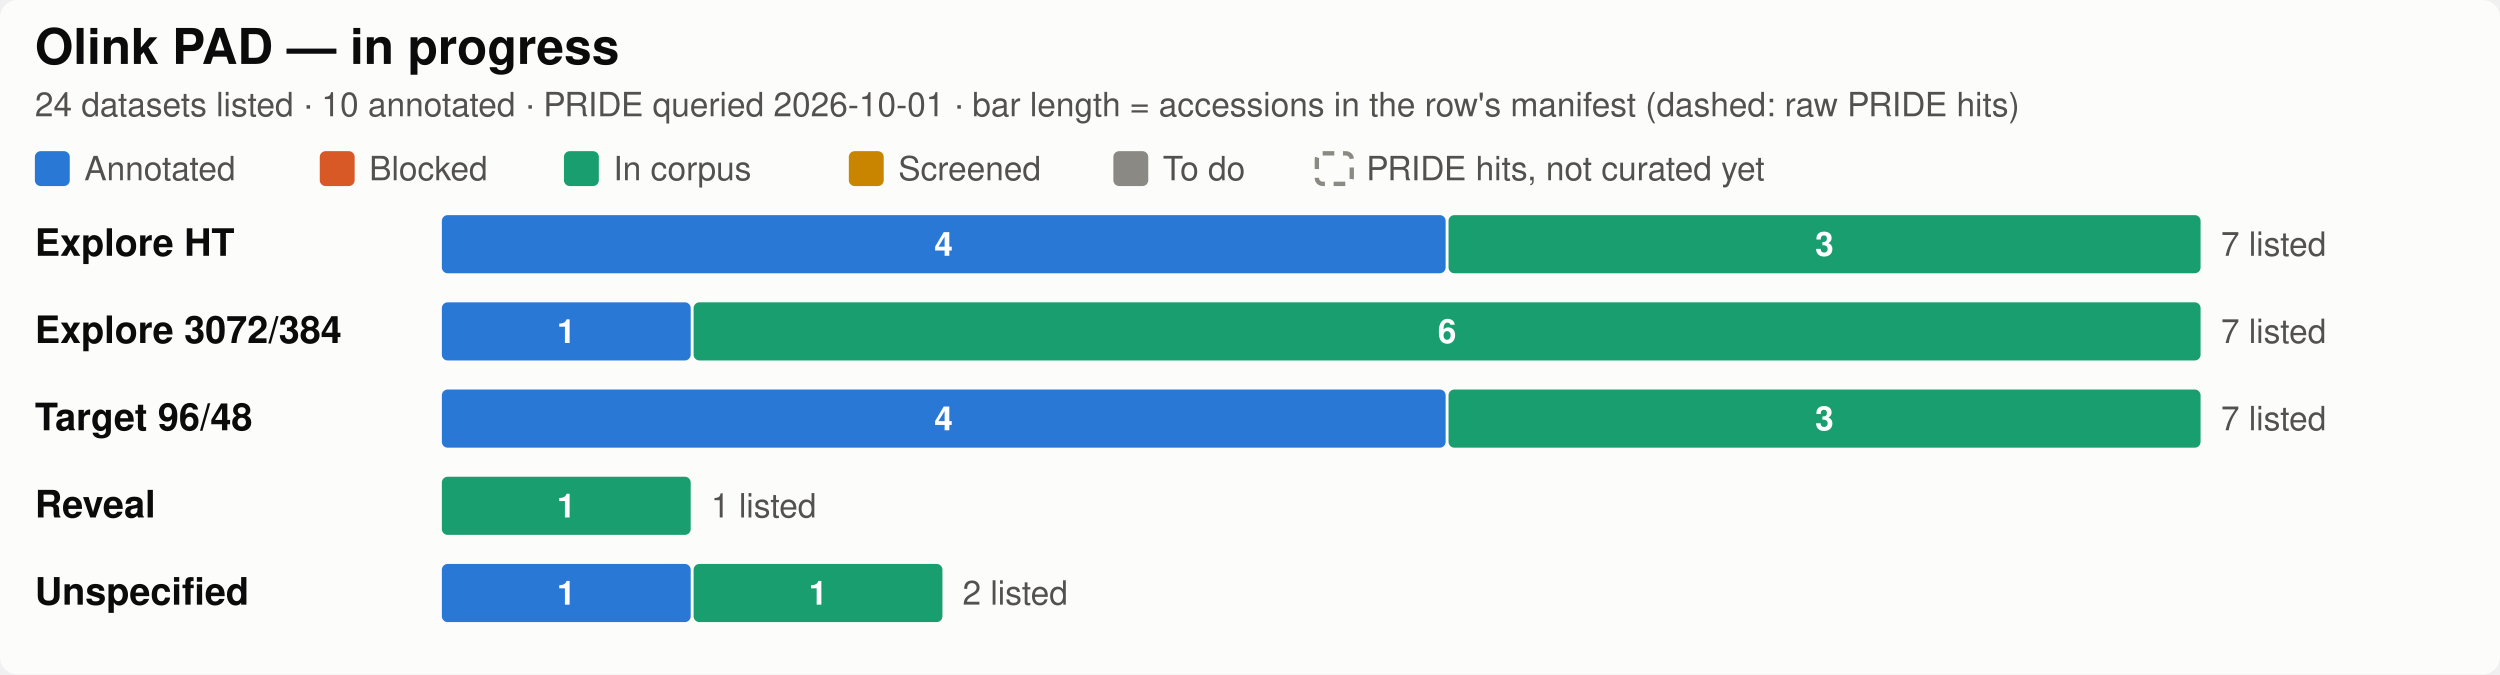
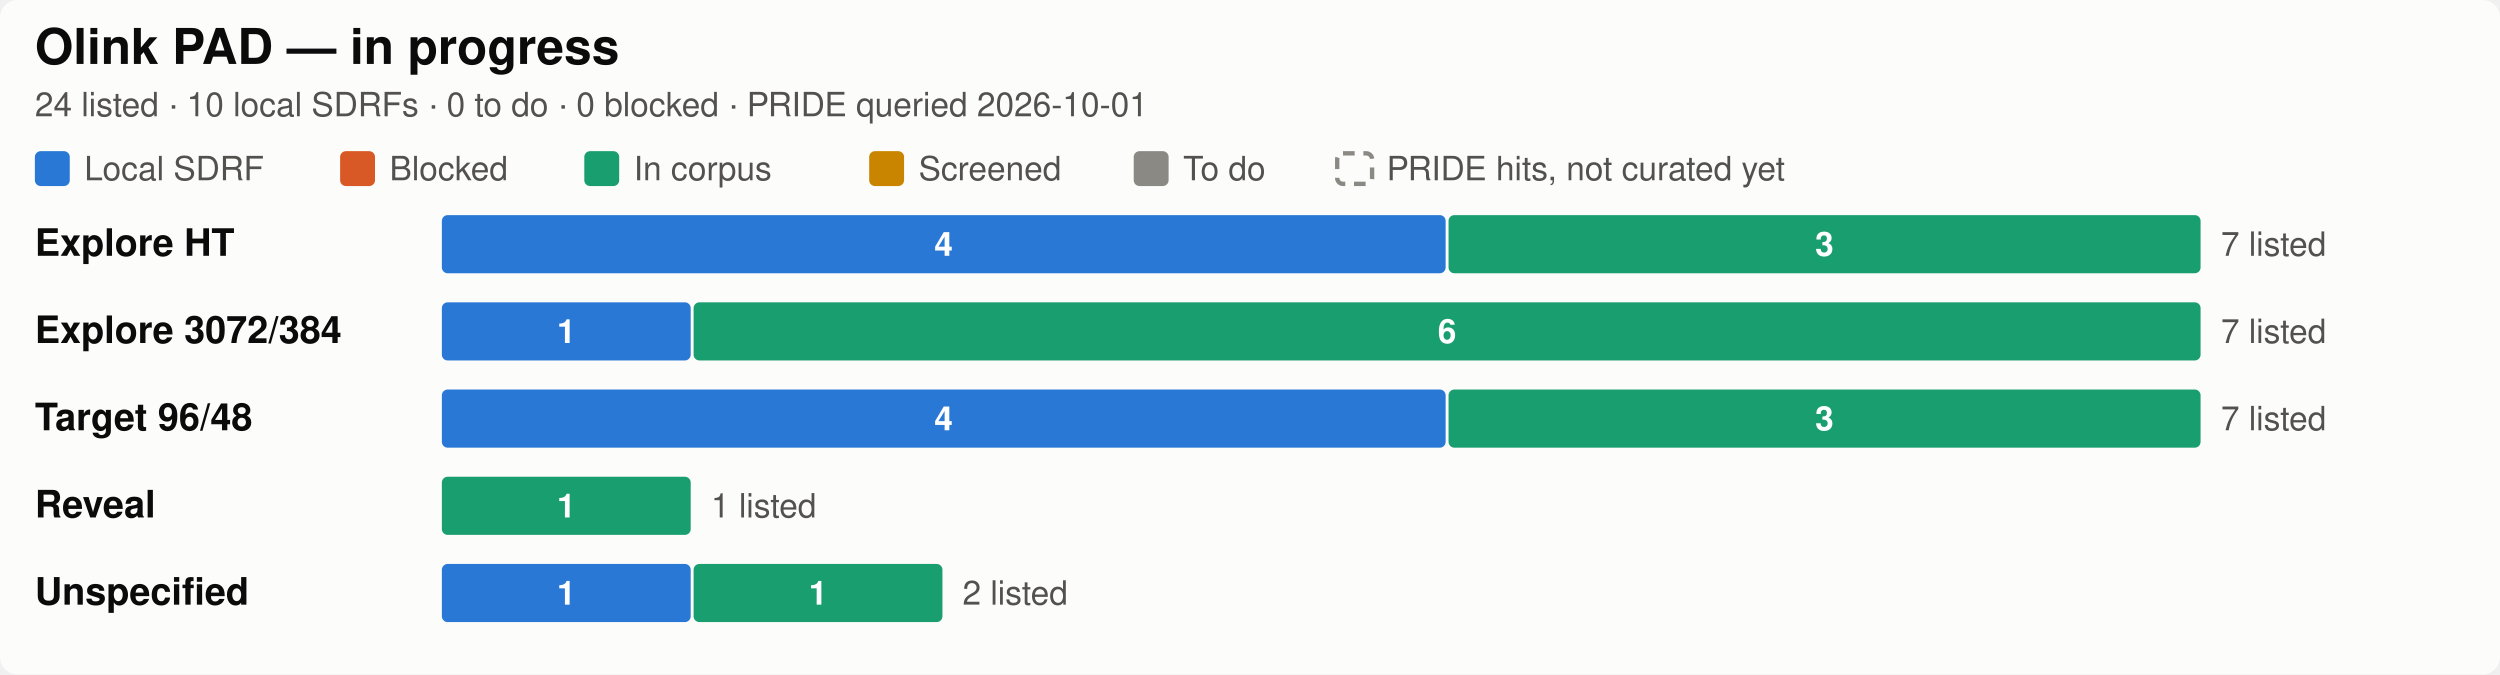
<svg xmlns="http://www.w3.org/2000/svg" width="860" height="232" viewBox="0 0 860 232" role="img" aria-label="Olink PAD SDRF progress by city">
  <style>
  .bg { fill: #fcfcfb; }
  .title { fill: #0b0b0b; font-size: 17px; font-weight: 600; }
  .city { fill: #0b0b0b; font-size: 13px; font-weight: 600; }
  .sub, .legend, .total { fill: #52514e; font-size: 11.5px; }
  .seg { font-size: 11.5px; font-weight: 600; fill: #ffffff; font-variant-numeric: tabular-nums; }
  .uncurated { fill: none; stroke: #8a8983; stroke-width: 1.5; stroke-dasharray: 4 3; }
  text { font-family: -apple-system, "Segoe UI", Helvetica, Arial, sans-serif; }
  .c-annotated { fill: #2a78d6; }
  .c-blocked { fill: #d95926; }
  .c-in_corpus { fill: #199e70; }
  .c-screened { fill: #c98500; }
  .c-todo { fill: #8a8983; }

  @media (prefers-color-scheme: dark) {
    .bg { fill: #1a1a19; }
    .title, .city { fill: #ffffff; }
    .sub, .legend, .total { fill: #c3c2b7; }
    .uncurated { stroke: #8f8e86; }
    .c-annotated { fill: #3987e5; }
    .c-blocked { fill: #d95926; }
    .c-in_corpus { fill: #199e70; }
    .c-screened { fill: #c98500; }
    .c-todo { fill: #6b6a65; }
  }
</style>
  <rect class="bg" width="860" height="232" rx="6" />
  <text class="title" x="12" y="22">Olink PAD — in progress</text>
-   <text class="sub" x="12" y="40">24 datasets listed · 10 annotated · PRIDE queried 2026-10-01 · bar length = accessions in the row's manifest (dashed: raw PRIDE hits)</text>
+   <text class="sub" x="12" y="40">24 listed · 10 local SDRFs · 0 to do · 0 blocked · PRIDE queried 2026-10-01</text>
  <rect class="c-annotated" fill="#2a78d6" x="12" y="52" width="12" height="12" rx="2" />
-   <text class="legend" x="29" y="62">Annotated</text>
-   <rect class="c-blocked" fill="#d95926" x="110" y="52" width="12" height="12" rx="2" />
-   <text class="legend" x="127" y="62">Blocked</text>
-   <rect class="c-in_corpus" fill="#199e70" x="194" y="52" width="12" height="12" rx="2" />
-   <text class="legend" x="211" y="62">In corpus</text>
-   <rect class="c-screened" fill="#c98500" x="292" y="52" width="12" height="12" rx="2" />
-   <text class="legend" x="309" y="62">Screened</text>
-   <rect class="c-todo" fill="#8a8983" x="383" y="52" width="12" height="12" rx="2" />
-   <text class="legend" x="400" y="62">To do</text>
-   <rect class="uncurated" fill="none" stroke="#8a8983" x="453" y="52.75" width="12" height="10.5" rx="2" />
-   <text class="legend" x="470" y="62">PRIDE hits, not curated yet</text>
+   <text class="legend" x="29" y="62">Local SDRF</text>
+   <rect class="c-blocked" fill="#d95926" x="117" y="52" width="12" height="12" rx="2" />
+   <text class="legend" x="134" y="62">Blocked</text>
+   <rect class="c-in_corpus" fill="#199e70" x="201" y="52" width="12" height="12" rx="2" />
+   <text class="legend" x="218" y="62">In corpus</text>
+   <rect class="c-screened" fill="#c98500" x="299" y="52" width="12" height="12" rx="2" />
+   <text class="legend" x="316" y="62">Screened</text>
+   <rect class="c-todo" fill="#8a8983" x="390" y="52" width="12" height="12" rx="2" />
+   <text class="legend" x="407" y="62">To do</text>
+   <rect class="uncurated" fill="none" stroke="#8a8983" x="460" y="52.75" width="12" height="10.5" rx="2" />
+   <text class="legend" x="477" y="62">PRIDE hits, not curated yet</text>
  <text class="city" x="12" y="88.0">Explore HT</text>
  <rect class="c-annotated" fill="#2a78d6" x="152.0" y="74" width="345.3" height="20" rx="2" />
  <text class="seg" x="324.6" y="88.0" text-anchor="middle">4</text>
  <rect class="c-in_corpus" fill="#199e70" x="498.3" y="74" width="258.7" height="20" rx="2" />
  <text class="seg" x="627.6" y="88.0" text-anchor="middle">3</text>
  <text class="total" x="764.0" y="88.0">7 listed</text>
  <text class="city" x="12" y="118.0">Explore 3072/384</text>
  <rect class="c-annotated" fill="#2a78d6" x="152.0" y="104" width="85.6" height="20" rx="2" />
  <text class="seg" x="194.8" y="118.0" text-anchor="middle">1</text>
  <rect class="c-in_corpus" fill="#199e70" x="238.6" y="104" width="518.4" height="20" rx="2" />
  <text class="seg" x="497.8" y="118.0" text-anchor="middle">6</text>
  <text class="total" x="764.0" y="118.0">7 listed</text>
  <text class="city" x="12" y="148.0">Target 96/48</text>
  <rect class="c-annotated" fill="#2a78d6" x="152.0" y="134" width="345.3" height="20" rx="2" />
  <text class="seg" x="324.6" y="148.0" text-anchor="middle">4</text>
  <rect class="c-in_corpus" fill="#199e70" x="498.3" y="134" width="258.7" height="20" rx="2" />
  <text class="seg" x="627.6" y="148.0" text-anchor="middle">3</text>
  <text class="total" x="764.0" y="148.0">7 listed</text>
  <text class="city" x="12" y="178.0">Reveal</text>
  <rect class="c-in_corpus" fill="#199e70" x="152.0" y="164" width="85.6" height="20" rx="2" />
  <text class="seg" x="194.8" y="178.0" text-anchor="middle">1</text>
  <text class="total" x="244.6" y="178.0">1 listed</text>
  <text class="city" x="12" y="208.0">Unspecified</text>
  <rect class="c-annotated" fill="#2a78d6" x="152.0" y="194" width="85.6" height="20" rx="2" />
  <text class="seg" x="194.8" y="208.0" text-anchor="middle">1</text>
  <rect class="c-in_corpus" fill="#199e70" x="238.6" y="194" width="85.6" height="20" rx="2" />
  <text class="seg" x="281.4" y="208.0" text-anchor="middle">1</text>
  <text class="total" x="331.1" y="208.0">2 listed</text>
</svg>
